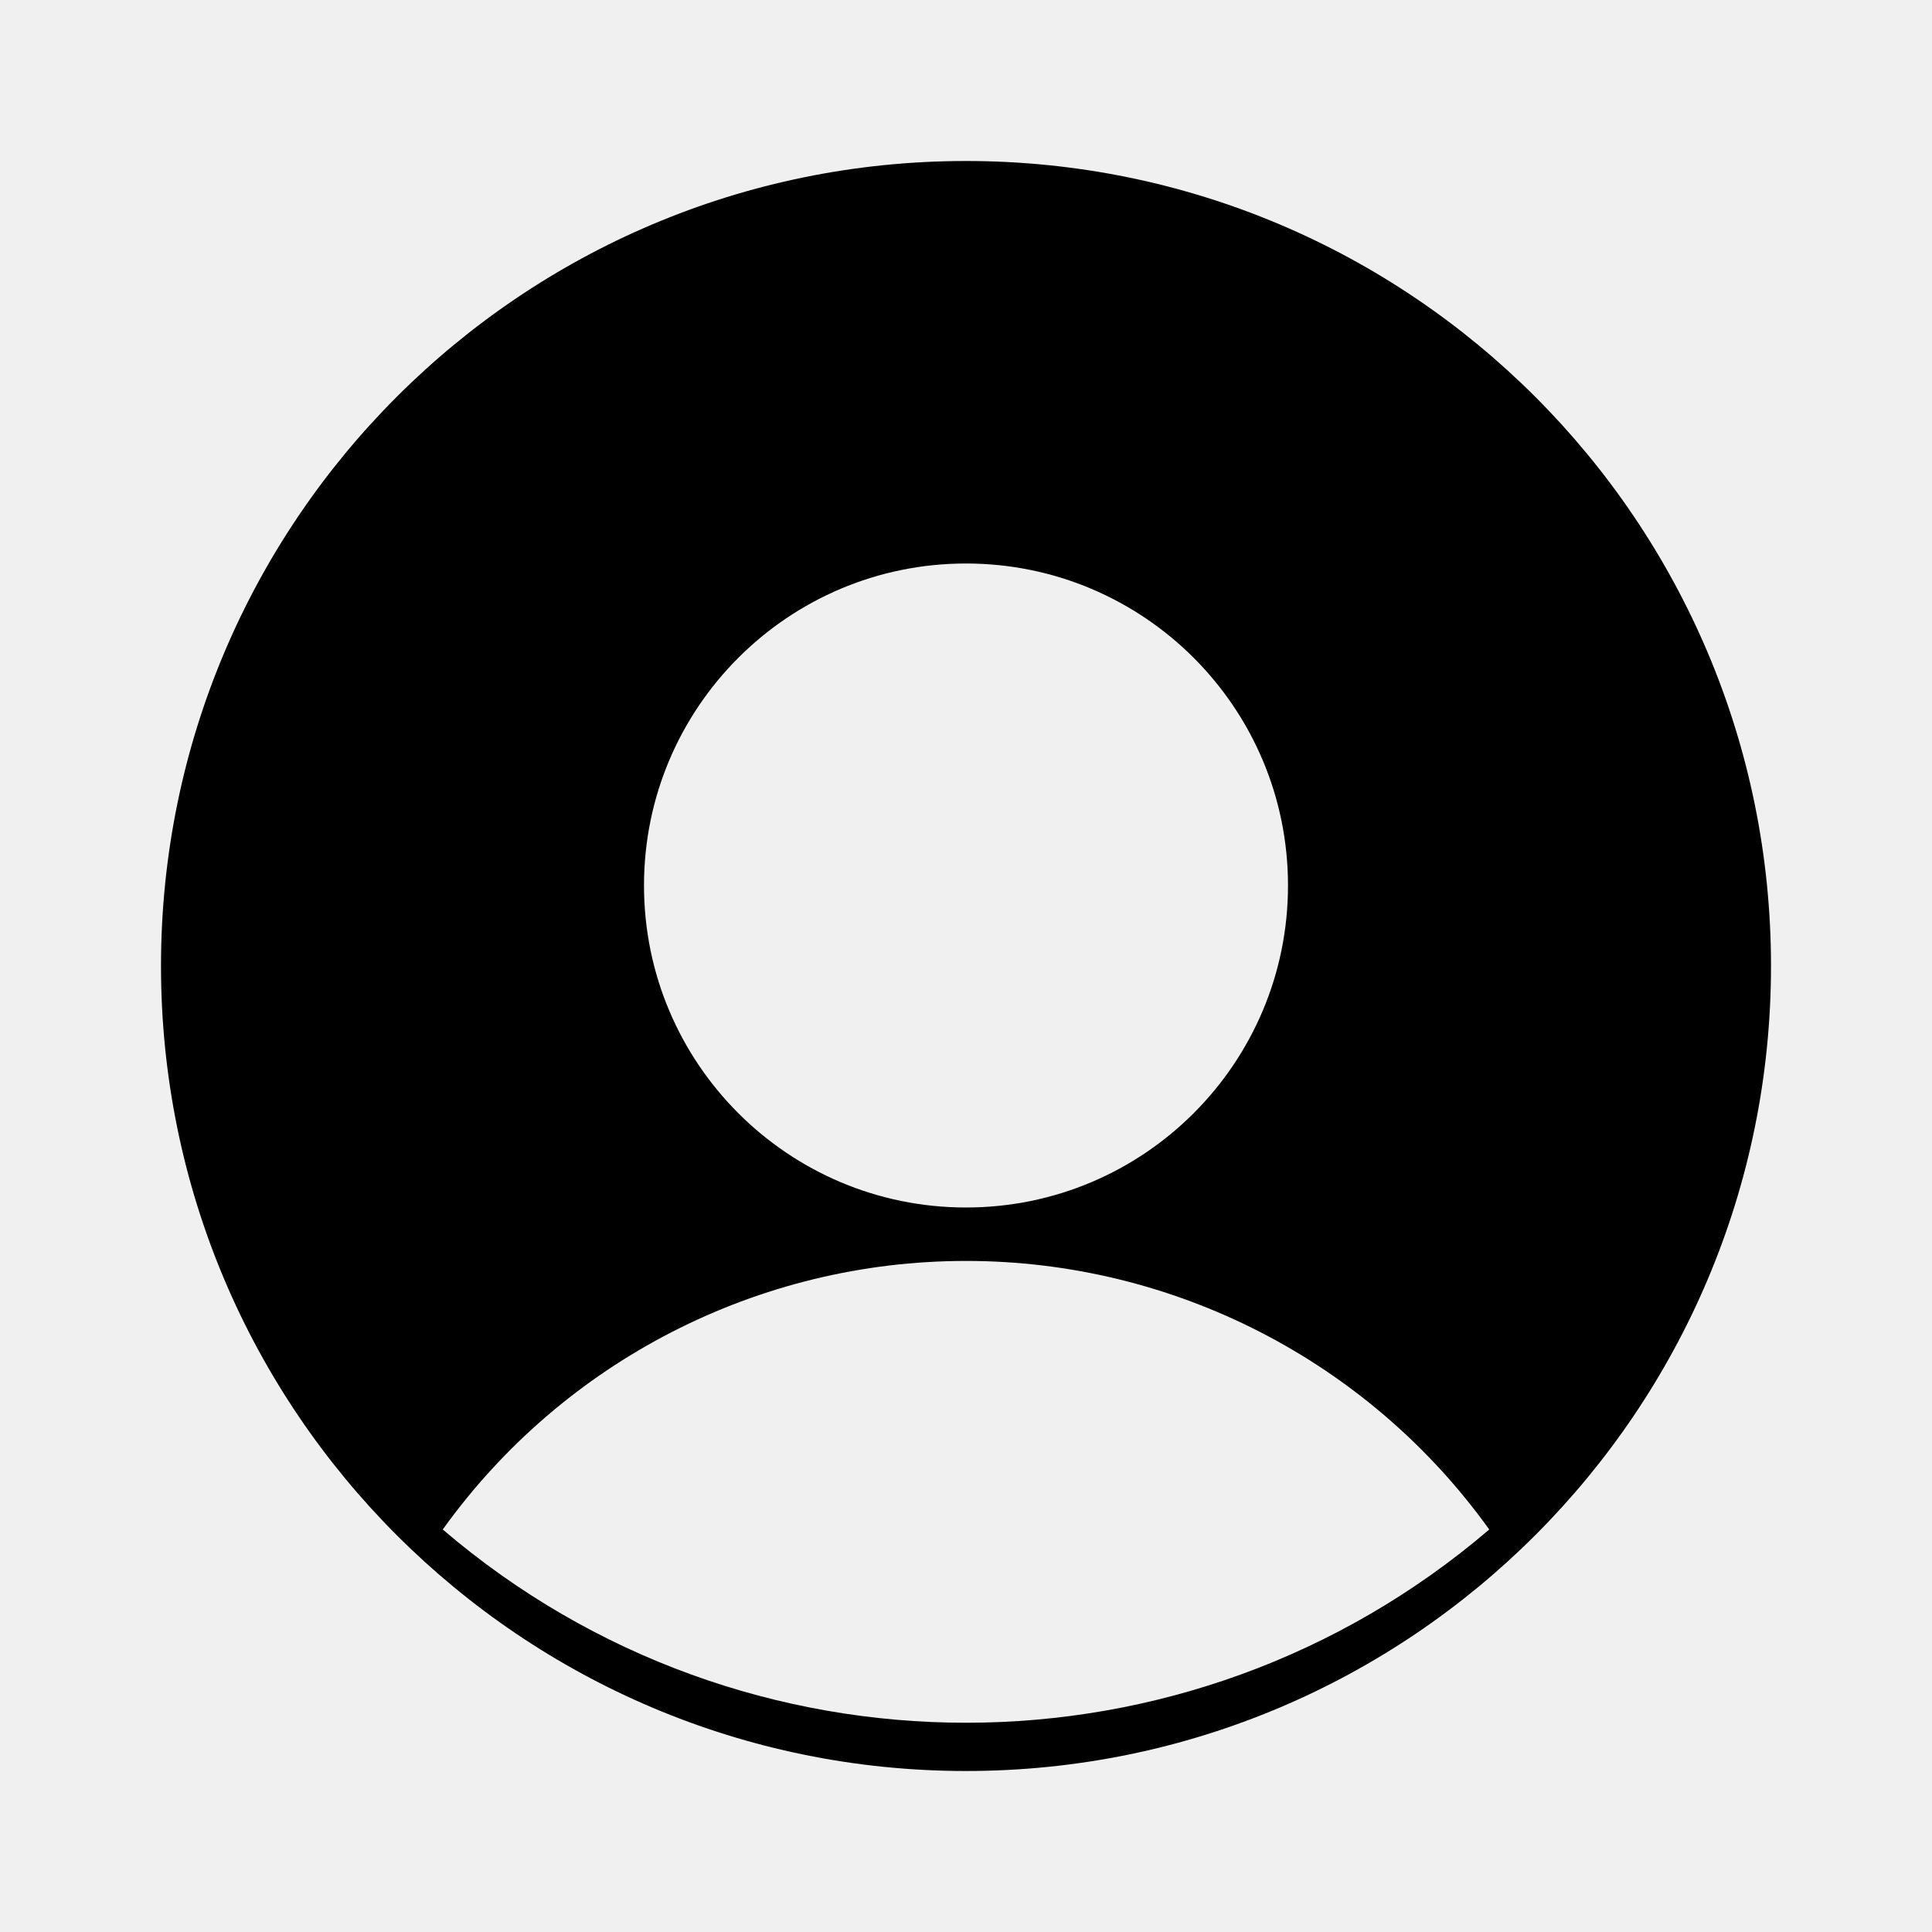
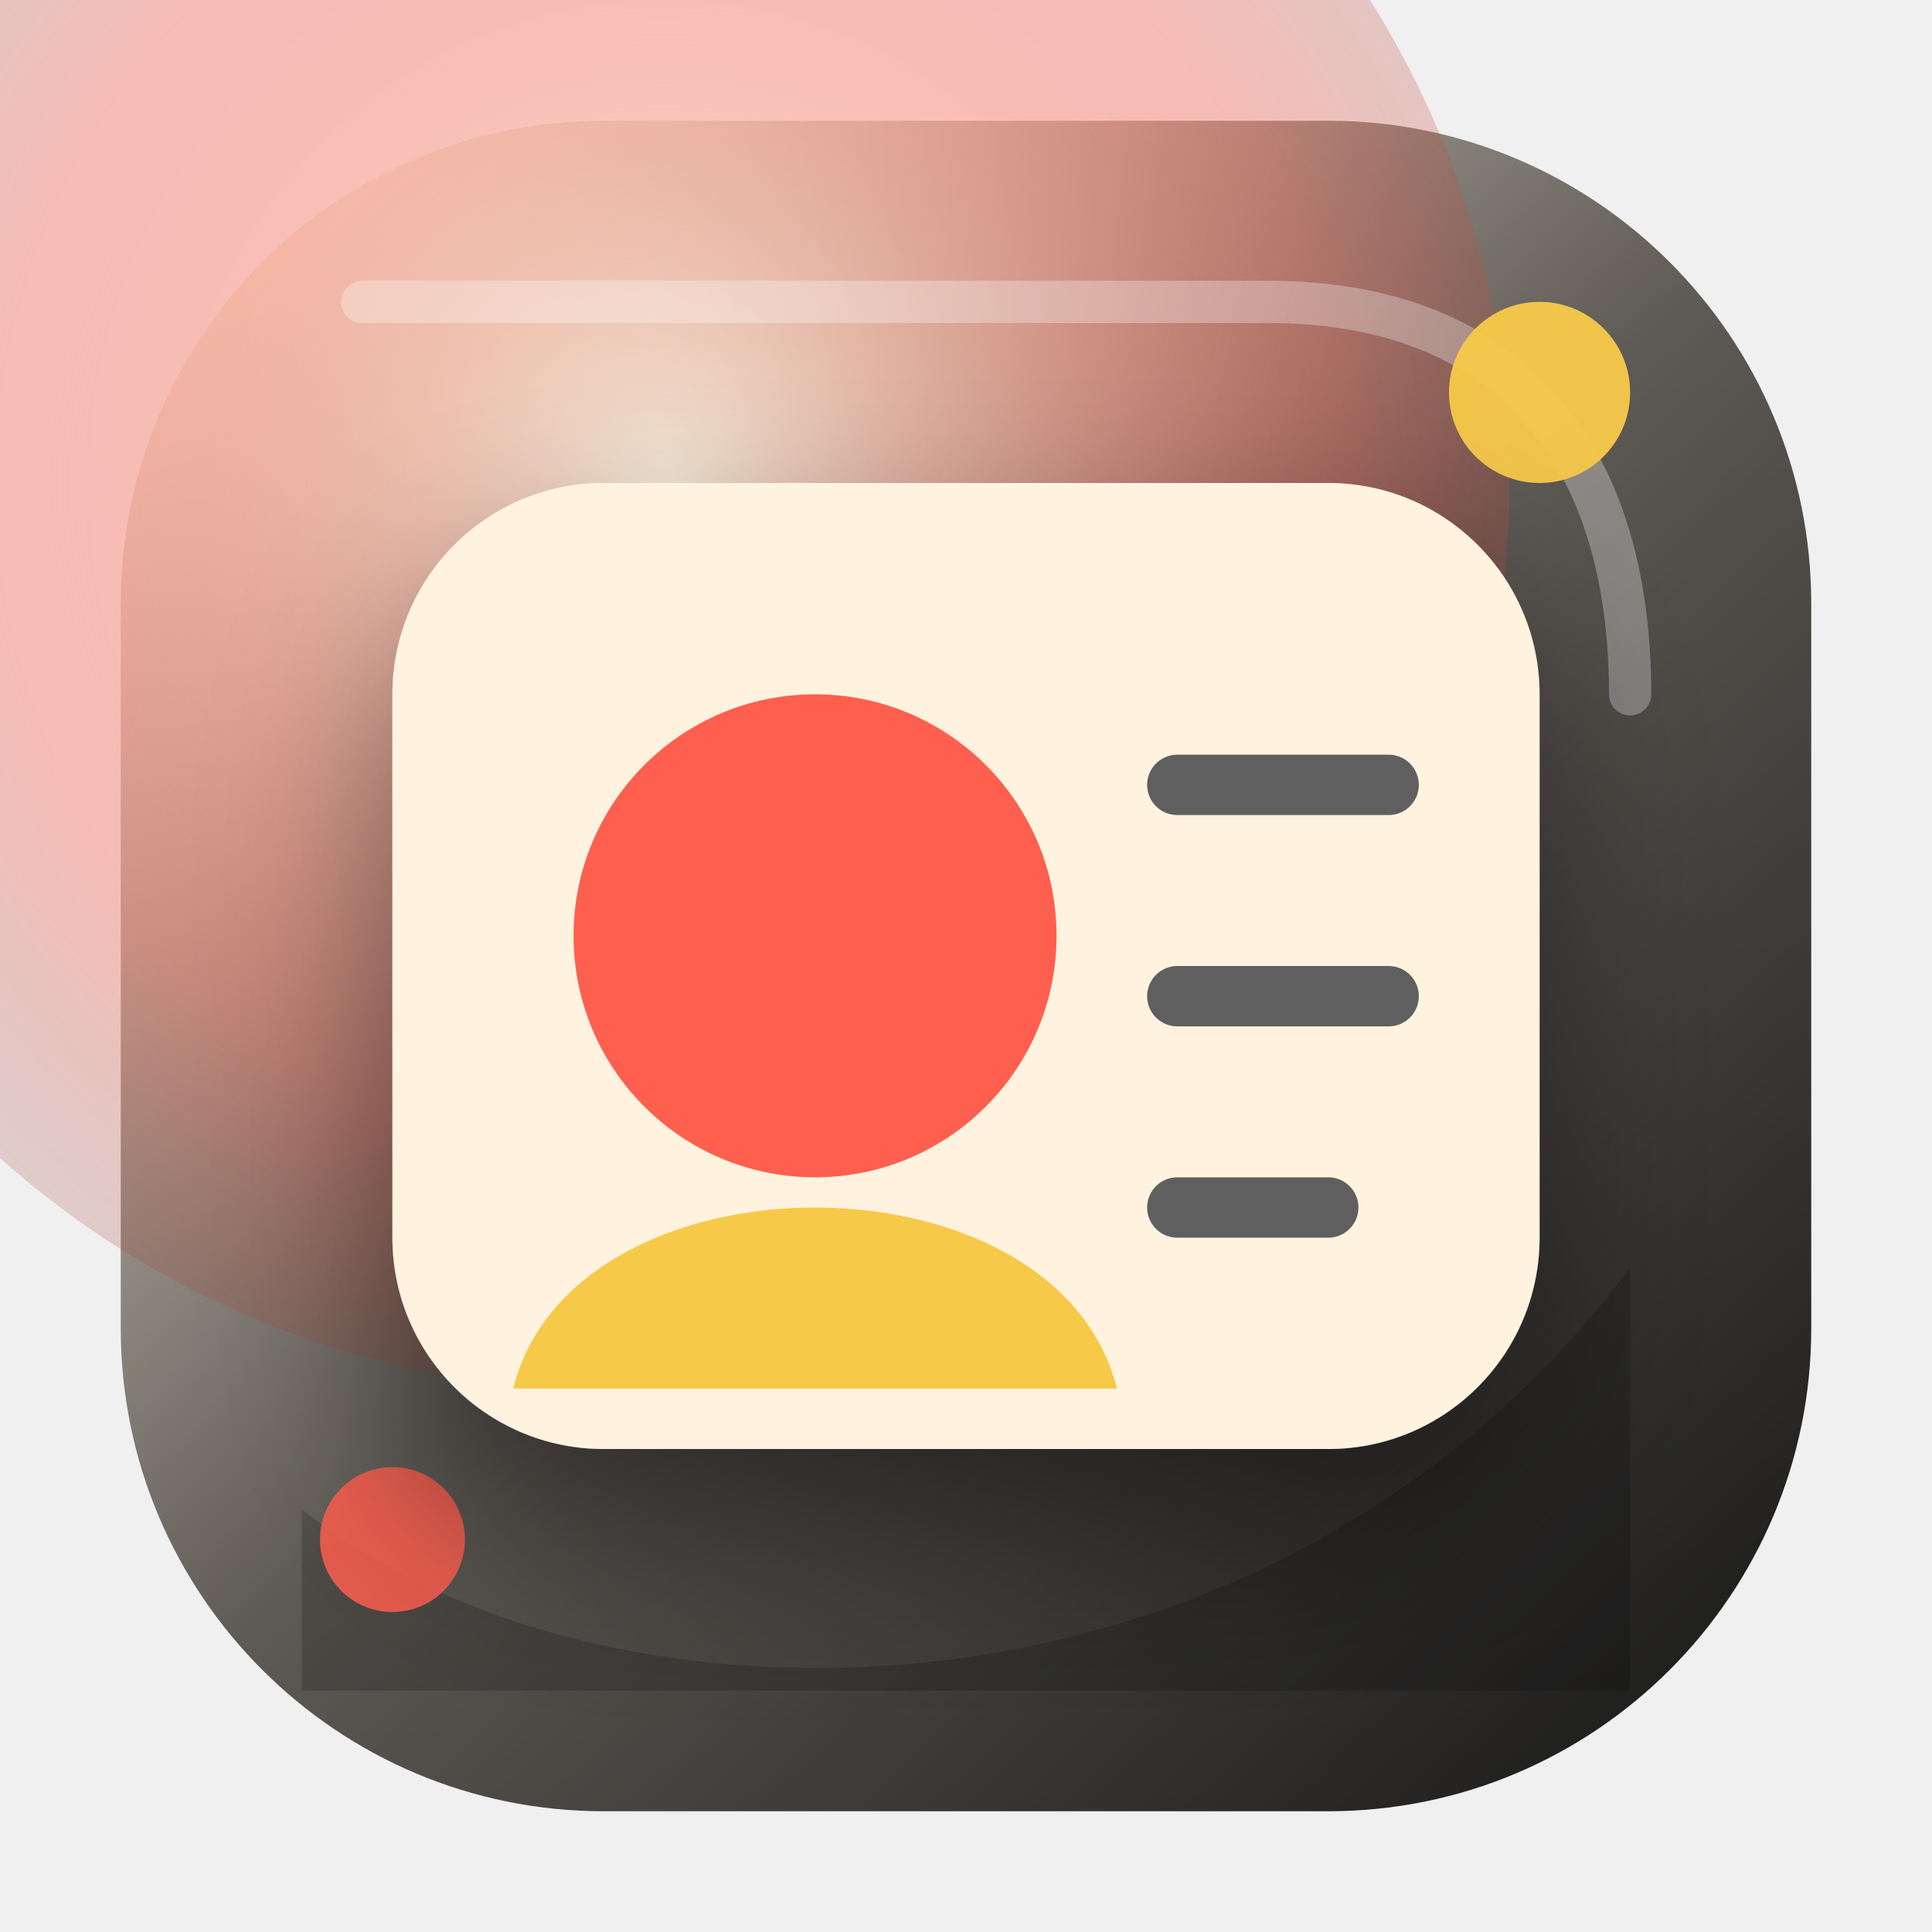
- <svg xmlns="http://www.w3.org/2000/svg" viewBox="0 0 24 24" role="img" aria-label="Profile">
-   <path fill="currentColor" fill-rule="evenodd" d="M12 2a10 10 0 1 0 0 20 10 10 0 0 0 0-20zm0 5a4 4 0 1 1 0 8 4 4 0 0 1 0-8zm-6.5 12a8 8 0 0 1 13 0 10 10 0 0 1-13 0z" />
+ <svg xmlns="http://www.w3.org/2000/svg" viewBox="0 0 64 64" width="64" height="64" role="img" aria-label="Brutalist Stencil Profile">
+   <defs>
+     <linearGradient id="bg-brutalist-stencil-profile" x1="10" y1="8" x2="58" y2="60" gradientUnits="userSpaceOnUse">
+       <stop offset="0" stop-color="#e7dfcf" />
+       <stop offset="0.46" stop-color="#5e5a55" />
+       <stop offset="1" stop-color="#171717" />
+     </linearGradient>
+     <radialGradient id="glow-brutalist-stencil-profile" cx="22" cy="16" r="44" gradientUnits="userSpaceOnUse">
+       <stop offset="0" stop-color="#fff3df" stop-opacity="0.85" />
+       <stop offset="0.52" stop-color="#ff5f4f" stop-opacity="0.35" />
+       <stop offset="1" stop-color="#171717" stop-opacity="0" />
+     </radialGradient>
+     <linearGradient id="glyph-brutalist-stencil-profile" x1="14" y1="14" x2="50" y2="54" gradientUnits="userSpaceOnUse">
+       <stop offset="0" stop-color="#fff3df" />
+       <stop offset="0.48" stop-color="#ff5f4f" />
+       <stop offset="1" stop-color="#f7c948" />
+     </linearGradient>
+     <filter id="shadow-brutalist-stencil-profile" x="-20%" y="-20%" width="140%" height="150%">
+       <feDropShadow dx="0" dy="3" stdDeviation="3" flood-color="#000" flood-opacity="0.45" />
+     </filter>
+   </defs>
+   <rect x="4" y="4" width="56" height="56" rx="16" fill="url(#bg-brutalist-stencil-profile)" />
+   <circle cx="20" cy="16" r="30" fill="url(#glow-brutalist-stencil-profile)" />
+   <path d="M10 50 C20 58 42 58 54 42 L54 56 L10 56 Z" fill="#000" opacity="0.18" />
+   <path d="M12 10 H42 C50 10 54 15 54 23" fill="none" stroke="#fff" stroke-opacity="0.30" stroke-width="1.4" stroke-linecap="round" />
+   <circle cx="51" cy="13" r="3" fill="#f7c948" opacity="0.95" />
+   <circle cx="13" cy="51" r="2.4" fill="#ff5f4f" opacity="0.85" />
+   <g filter="url(#shadow-brutalist-stencil-profile)">
+     <rect x="13" y="16" width="38" height="32" rx="7" fill="#fff3df" />
+     <circle cx="27" cy="31" r="8" fill="#ff5f4f" />
+     <path d="M17 46c2-8 18-8 20 0" fill="#f7c948" />
+     <path d="M39 26h7M39 33h7M39 40h5" stroke="#09101a" stroke-width="2" stroke-linecap="round" opacity=".65" />
+   </g>
</svg>
